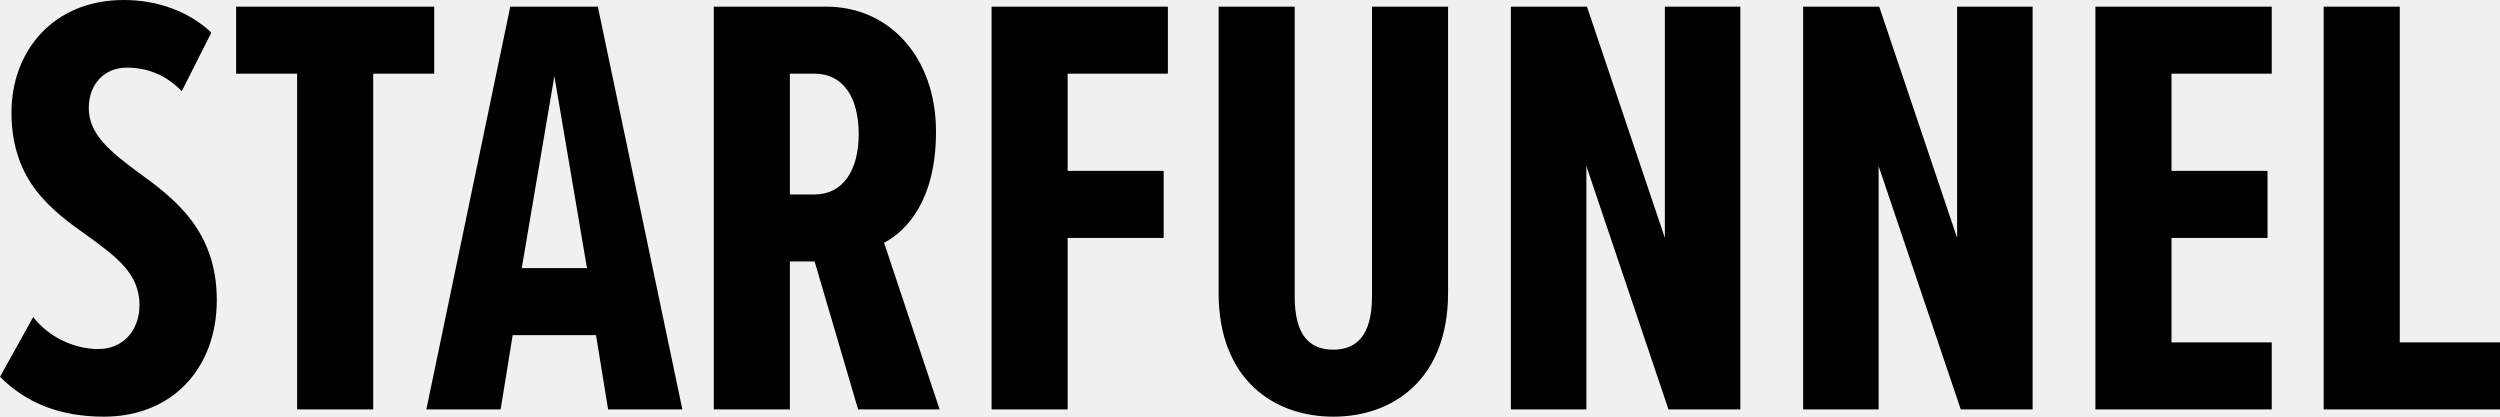
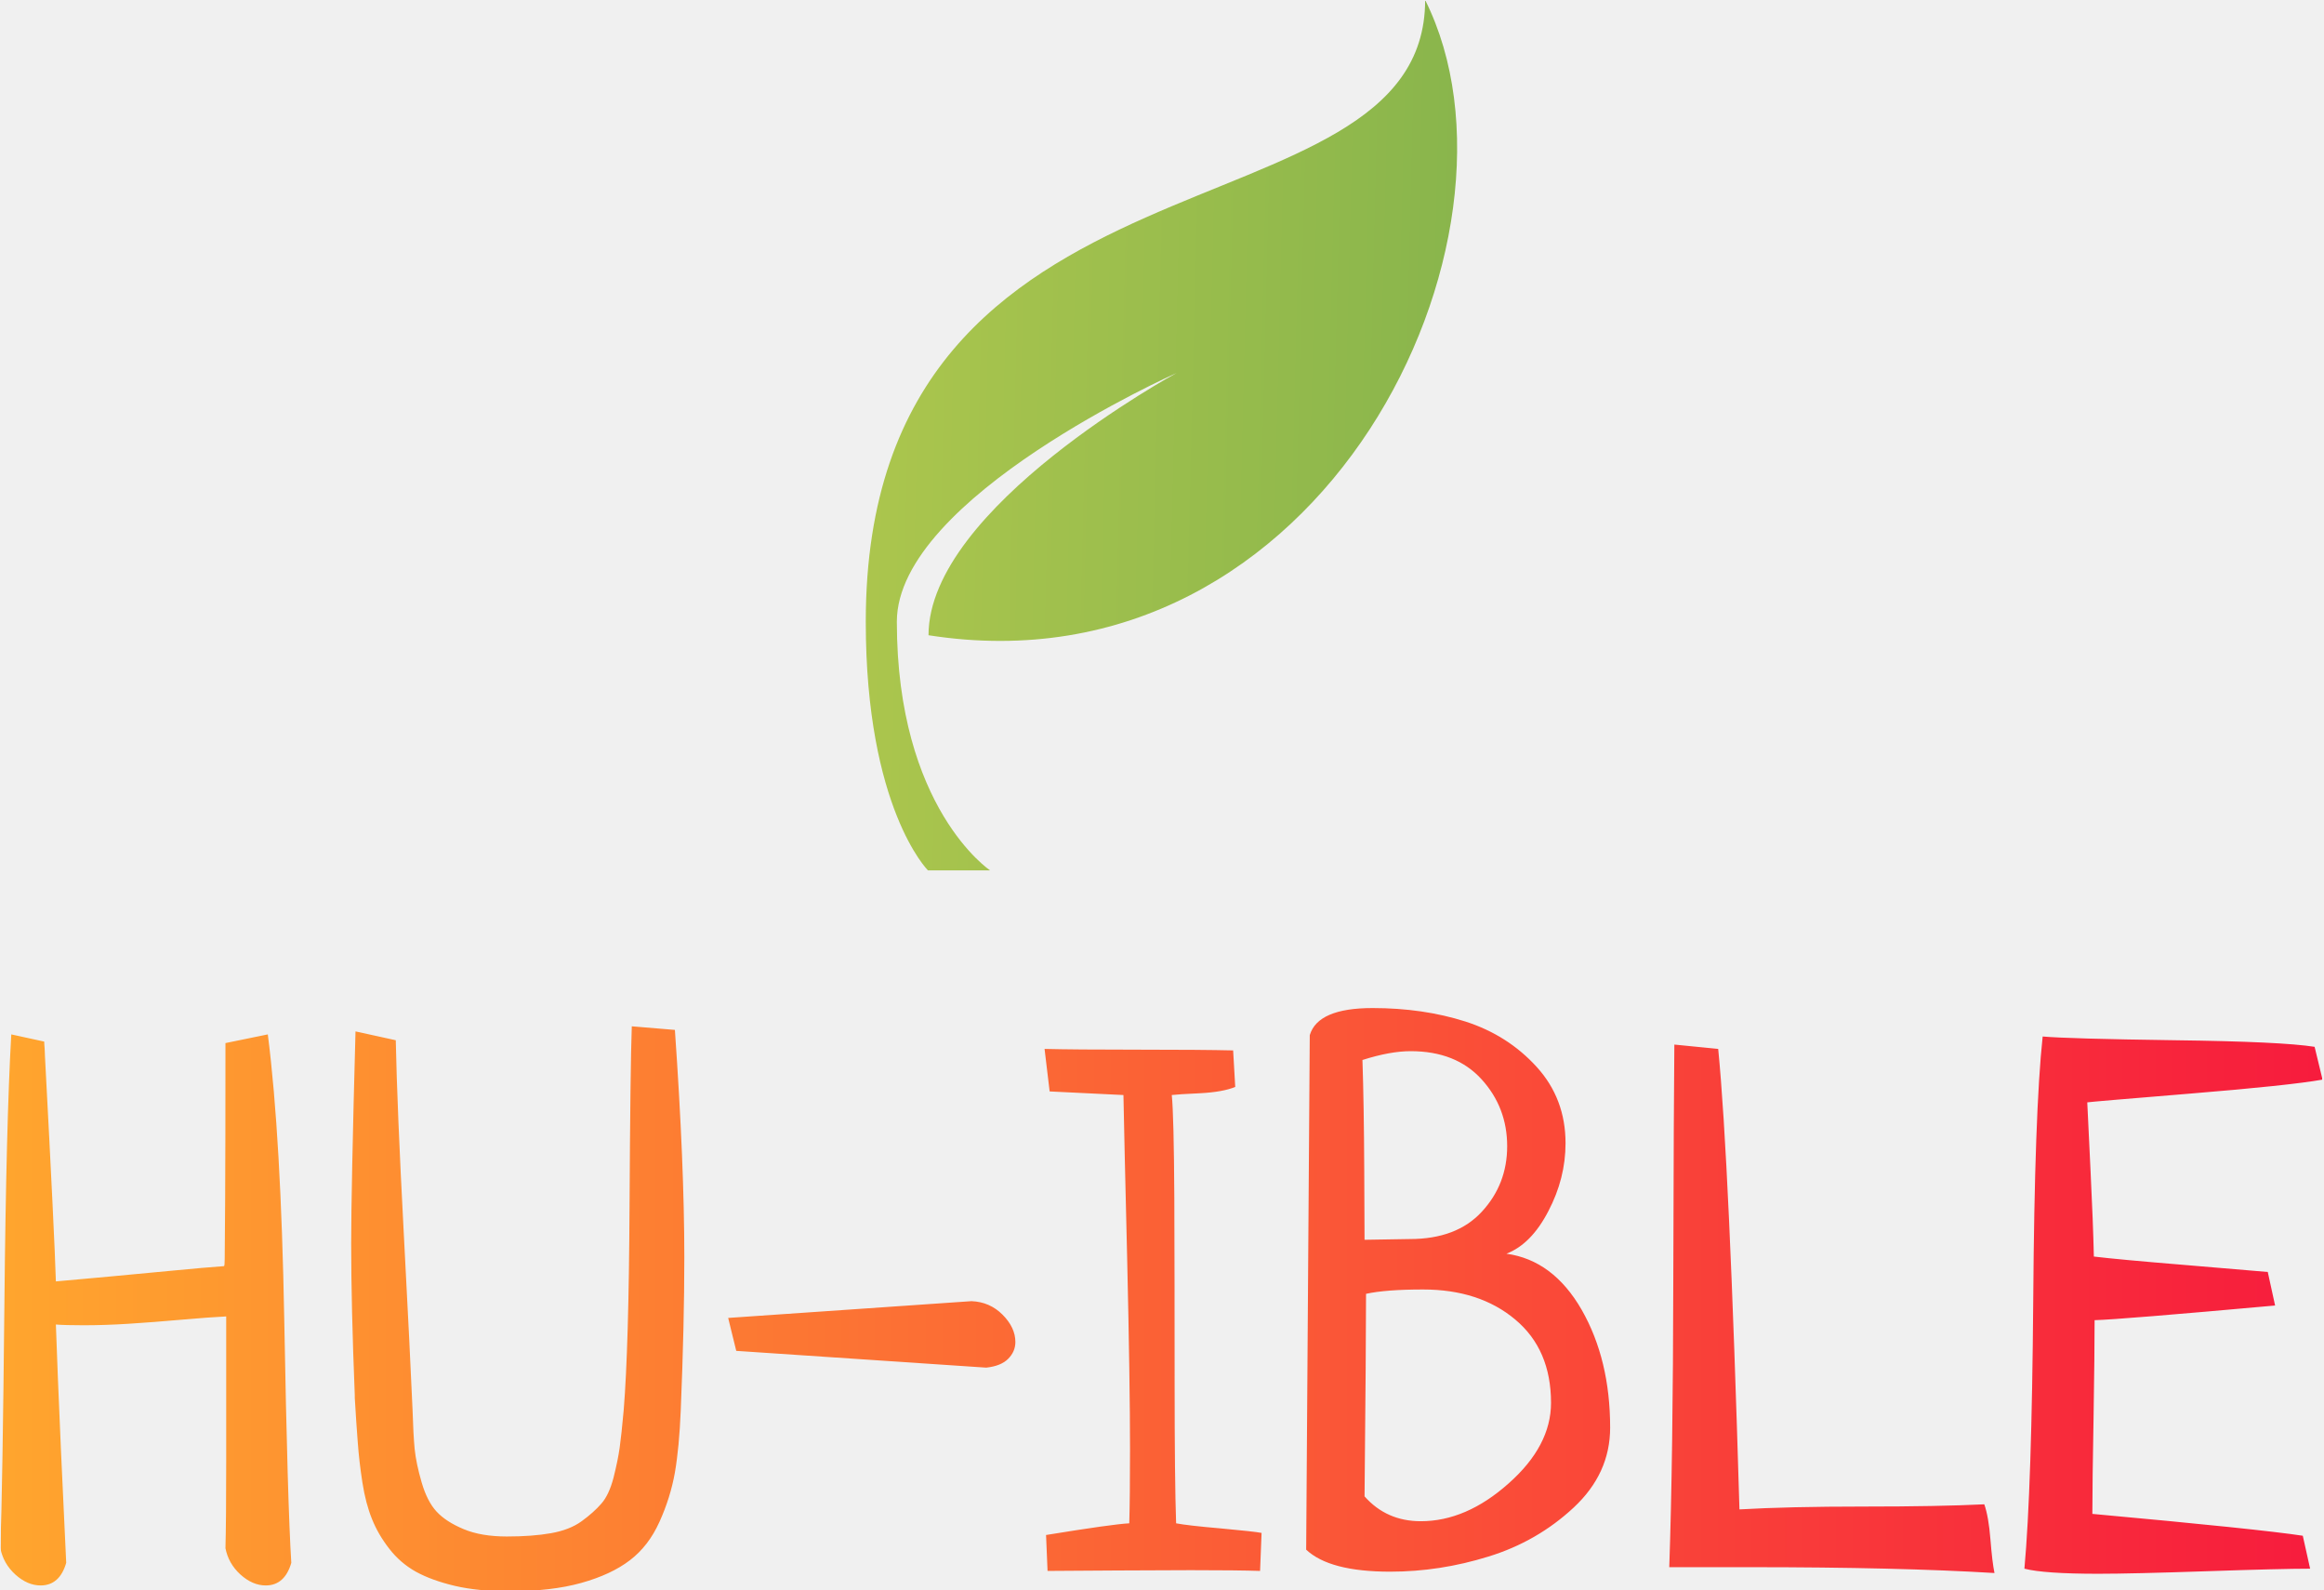
- <svg xmlns="http://www.w3.org/2000/svg" xml:space="preserve" id="Layer_1" x="0" y="0" style="enable-background:new 0 0 1813.13 302.19" version="1.1" viewBox="0 0 1813.13 302.19">
-   <path d="M24.09 229.93c11.82 15.33 30.66 23.21 47.3 23.21 17.52 0 29.78-13.14 29.78-31.97 0-22.77-17.08-35.04-36.79-49.49-25.84-18.39-56.06-39.42-56.06-90.22C8.32 37.66 38.1 0 89.78 0c24.53 0 47.3 8.32 63.5 23.65l-21.46 42.48c-11.39-11.82-24.96-17.08-39.85-17.08-16.2 0-27.59 11.83-27.59 29.34 0 19.27 16.2 31.97 35.04 45.99 26.72 19.27 57.81 42.48 57.81 93.28 0 49.05-31.97 84.53-81.9 84.53-31.97 0-56.5-10.07-75.33-28.91l24.09-43.35zm191.39 67.01V53.43h-44.23V4.82H314.9v48.61h-44.23v243.5h-55.19zm225.55 0-8.76-53.87h-60.44l-8.76 53.87H309.2L370.08 4.82h63.5l61.31 292.12h-53.86zM402.05 55.18 378.4 194.45h47.3L402.05 55.18zm220.29 241.76-31.53-107.3h-17.96v107.3h-55.18V4.82h81.46c46.42 0 79.71 37.23 79.71 90.66 0 49.49-21.02 71.82-37.66 80.58l40.29 120.88h-59.13zM590.81 53.43h-17.96v87.59h17.96c20.58 0 31.97-17.52 31.97-43.8 0-26.71-11.38-43.79-31.97-43.79zm128.32 243.51V4.82h127.88v48.61h-72.7v70.51h69.64v48.61h-69.64v124.38h-55.18zM883.8 4.82h55.18v210.22c0 28.47 10.95 38.54 28.03 38.54 16.64 0 28.03-10.07 28.03-38.54V4.82h55.18v207.59c0 62.63-39.85 89.78-83.21 89.78-43.36 0-83.21-27.15-83.21-89.78V4.82zm326.28 292.12-59.56-176.5v176.5h-54.75V4.82h55.18l56.5 167.74V4.82h54.74v292.12h-52.11zm211.96 0-59.56-176.5v176.5h-54.75V4.82h55.18l56.5 167.74V4.82h54.74v292.12h-52.11zm97.67 0V4.82h127.88v48.61h-72.7v70.51h69.64v48.61h-69.64v75.77h72.7v48.61h-127.88zm165.54 0V4.82h55.18v243.5h72.7v48.61h-127.88z" fill="currentColor" />
+ <svg xmlns="http://www.w3.org/2000/svg" version="1.1" width="2000" height="1368" viewBox="0 0 2000 1368">
+   <g transform="matrix(1,0,0,1,-0.4732706,0.5538462)">
+     <svg viewBox="0 0 361 247" data-background-color="#fafafa" preserveAspectRatio="xMidYMid meet" height="1368" width="2000">
+       <g id="tight-bounds" transform="matrix(1,0,0,1,0.08542535,-0.1)">
+         <svg viewBox="0 0 360.829 247.2" height="247.2" width="360.829">
+           <g>
+             <svg viewBox="0 0 395.52 270.966" height="247.2" width="360.829">
+               <g transform="matrix(1,0,0,1,0,171.6507)">
+                 <svg viewBox="0 0 395.52 99.316" height="99.316" width="395.52">
+                   <g id="textblocktransform">
+                     <svg viewBox="0 0 395.52 99.316" height="99.316" width="395.52" id="textblock">
+                       <g>
+                         <svg viewBox="0 0 395.52 99.316" height="99.316" width="395.52">
+                           <g transform="matrix(1,0,0,1,0,0)">
+                             <svg width="395.52" viewBox="2 -37.45 155.16 38.96" height="99.316" data-palette-color="url(#9d8494be-dbfa-4307-97f0-c7f59d16cb3d)" />
+                           </g>
+                         </svg>
+                       </g>
+                     </svg>
+                   </g>
+                 </svg>
+               </g>
+               <g transform="matrix(1,0,0,1,147.3989,0)">
+                 <svg viewBox="0 0 100.722 148.205" height="148.205" width="100.722">
+                   <g>
+                     <svg version="1.1" x="0" y="0" viewBox="6.485 2 19.029 28" enable-background="new 0 0 32 32" xml:space="preserve" height="148.205" width="100.722" class="icon-icon-0" data-fill-palette-color="accent" id="icon-0" />
+                   </g>
+                 </svg>
+               </g>
+               <g />
+             </svg>
+           </g>
+           <defs />
+           <mask id="2ed43082-7cf2-4ca2-bfe6-47ae36038f40">
+             <g id="SvgjsG1241">
+               <svg viewBox="0 0 360.829 247.2" height="247.2" width="360.829">
+                 <g>
+                   <svg viewBox="0 0 395.52 270.966" height="247.2" width="360.829">
+                     <g transform="matrix(1,0,0,1,0,171.6507)">
+                       <svg viewBox="0 0 395.52 99.316" height="99.316" width="395.52">
+                         <g id="SvgjsG1240">
+                           <svg viewBox="0 0 395.52 99.316" height="99.316" width="395.52" id="SvgjsSvg1239">
+                             <g>
+                               <svg viewBox="0 0 395.52 99.316" height="99.316" width="395.52">
+                                 <g transform="matrix(1,0,0,1,0,0)">
+                                   <svg width="395.52" viewBox="2 -37.45 155.16 38.96" height="99.316" data-palette-color="url(#9d8494be-dbfa-4307-97f0-c7f59d16cb3d)">
+                                     <path d="M17.04-35.11L17.04-35.11 19.87-35.69Q20.75-28.81 20.97-16.58 21.19-4.35 21.44-0.39L21.44-0.39Q21 1.12 19.73 1.12L19.73 1.12Q18.85 1.12 18.04 0.39 17.24-0.34 17.04-1.37L17.04-1.37Q17.09-3.13 17.09-7.23L17.09-7.23 17.09-16.85Q16.02-16.8 14.09-16.63 12.16-16.46 10.57-16.36 8.98-16.26 7.57-16.26L7.57-16.26Q6.3-16.26 5.71-16.31L5.71-16.31Q5.81-13.33 6.05-7.89 6.3-2.44 6.4-0.39L6.4-0.39Q5.96 1.12 4.69 1.12L4.69 1.12Q3.81 1.12 3 0.39 2.2-0.34 2-1.37L2-1.37Q2.15-5.57 2.27-17.68 2.39-29.79 2.73-35.69L2.73-35.69 4.93-35.21Q4.93-35.06 4.96-34.74 4.98-34.42 4.98-34.23L4.98-34.23Q5.62-22.22 5.71-19.19L5.71-19.19Q7.37-19.34 9.25-19.51 11.13-19.68 13.4-19.9 15.67-20.12 16.94-20.21L16.94-20.21Q16.99-20.21 16.99-20.7 16.99-21.19 17.02-24.66 17.04-28.13 17.04-35.11ZM44.19-36.23L44.19-36.23 47.07-35.99Q47.7-27 47.7-20.8L47.7-20.8Q47.7-16.31 47.46-10.55L47.46-10.55Q47.36-8.11 47.07-6.42 46.77-4.74 46.04-3.13 45.31-1.51 44.06-0.56 42.82 0.39 40.82 0.95 38.82 1.51 35.98 1.51L35.98 1.51Q33.93 1.51 32.37 1.15 30.81 0.78 29.76 0.2 28.71-0.39 27.98-1.34 27.24-2.29 26.83-3.32 26.41-4.35 26.19-5.76 25.97-7.18 25.88-8.45 25.78-9.72 25.68-11.43L25.68-11.43Q25.68-11.57 25.68-11.62L25.68-11.62Q25.44-17.58 25.44-21.73L25.44-21.73Q25.44-25.24 25.73-35.89L25.73-35.89 28.42-35.3Q28.51-30.81 28.95-22.49 29.39-14.16 29.54-10.64L29.54-10.64Q29.59-8.98 29.68-8.01 29.78-7.03 30.15-5.76 30.52-4.49 31.15-3.81 31.78-3.13 32.96-2.64 34.13-2.15 35.84-2.15 37.55-2.15 38.79-2.37 40.04-2.59 40.84-3.17 41.65-3.76 42.16-4.35 42.67-4.93 42.97-6.08 43.26-7.23 43.38-8.08 43.5-8.94 43.65-10.6L43.65-10.6Q43.99-14.79 44.04-24.17 44.09-33.54 44.19-36.23ZM67.87-13.43L51.17-14.55 50.63-16.75 66.89-17.87Q68.11-17.82 68.96-16.97 69.82-16.11 69.82-15.14L69.82-15.14Q69.82-14.5 69.33-14.01 68.84-13.53 67.87-13.43L67.87-13.43ZM71.97 0.15L71.97 0.15 71.87-2.25Q76.36-2.98 77.43-3.03L77.43-3.03Q77.48-4.69 77.48-8.01L77.48-8.01Q77.48-12.4 77.29-20.68 77.09-28.96 77.04-31.64L77.04-31.64 72.11-31.88 71.77-34.72Q73.77-34.67 77.97-34.67L77.97-34.67Q82.27-34.67 84.37-34.62L84.37-34.62 84.51-32.18Q83.68-31.84 82.17-31.76 80.66-31.69 80.27-31.64L80.27-31.64Q80.41-30.27 80.44-24.76 80.46-19.24 80.46-12.55 80.46-5.86 80.56-3.03L80.56-3.03Q81.34-2.88 83.54-2.69 85.73-2.49 86.27-2.39L86.27-2.39 86.17 0.15Q84.71 0.1 81.54 0.1L81.54 0.1Q79.88 0.1 76.6 0.12 73.33 0.15 71.97 0.15ZM89.25-1.27L89.25-1.27 89.49-35.64Q90.03-37.45 93.69-37.45L93.69-37.45Q97.06-37.45 99.89-36.55 102.72-35.64 104.65-33.52 106.58-31.4 106.58-28.42L106.58-28.42Q106.58-26.07 105.43-23.88 104.29-21.68 102.63-21.04L102.63-21.04Q105.75-20.61 107.66-17.29 109.56-13.96 109.56-9.42L109.56-9.42Q109.56-6.35 107.12-4.08 104.68-1.81 101.43-0.81 98.18 0.2 94.86 0.2L94.86 0.2Q90.81 0.2 89.25-1.27ZM93.25-18.36L93.25-18.36Q93.25-14.99 93.15-4.83L93.15-4.83Q94.62-3.17 96.91-3.17L96.91-3.17Q99.94-3.17 102.77-5.69 105.61-8.2 105.61-11.08L105.61-11.08Q105.61-14.65 103.21-16.65 100.82-18.65 97.06-18.65L97.06-18.65Q94.57-18.65 93.25-18.36ZM93.15-21.97L93.15-21.97 96.18-22.02Q99.31-22.02 100.99-23.85 102.68-25.68 102.68-28.22L102.68-28.22Q102.68-30.81 100.97-32.69 99.26-34.57 96.23-34.57L96.23-34.57Q94.86-34.57 93.01-33.98L93.01-33.98Q93.11-31.01 93.13-26.61 93.15-22.22 93.15-21.97ZM113.85-35.01L113.85-35.01 116.78-34.72Q117.52-27.25 118.2-3.96L118.2-3.96Q121.47-4.15 126.5-4.15 131.53-4.15 134.56-4.3L134.56-4.3Q134.85-3.47 134.97-1.95 135.09-0.44 135.24 0.29L135.24 0.29Q128.84-0.1 118.93-0.1L118.93-0.1 113.51-0.1Q113.76-7.32 113.78-19.43 113.81-31.54 113.85-35.01ZM155.84-2.2L155.84-2.2 156.33 0Q154.43 0 149.42 0.17 144.42 0.34 142.17 0.34L142.17 0.34Q138.56 0.34 137.24 0L137.24 0Q137.73-5.37 137.83-17.97 137.92-30.57 138.46-35.55L138.46-35.55Q140.12-35.4 147.28-35.3 154.43-35.21 156.63-34.86L156.63-34.86 157.16-32.67Q154.97-32.28 148.37-31.74 141.78-31.2 141.44-31.15L141.44-31.15Q141.49-30.03 141.66-26.56 141.83-23.1 141.88-20.85L141.88-20.85Q143.54-20.65 147.93-20.29 152.33-19.92 153.5-19.82L153.5-19.82 153.99-17.58Q143.69-16.65 141.93-16.6L141.93-16.6Q141.93-14.45 141.86-10.08 141.78-5.71 141.78-3.66L141.78-3.66Q152.96-2.64 155.84-2.2Z" opacity="1" transform="matrix(1,0,0,1,0,0)" fill="white" class="wordmark-text-0" id="SvgjsPath1238" />
+                                   </svg>
+                                 </g>
+                               </svg>
+                             </g>
+                           </svg>
+                         </g>
+                       </svg>
+                     </g>
+                     <g transform="matrix(1,0,0,1,147.3989,0)">
+                       <svg viewBox="0 0 100.722 148.205" height="148.205" width="100.722">
+                         <g>
+                           <svg version="1.1" x="0" y="0" viewBox="6.485 2 19.029 28" enable-background="new 0 0 32 32" xml:space="preserve" height="148.205" width="100.722" class="icon-icon-0" data-fill-palette-color="accent" id="SvgjsSvg1237">
+                             <path d="M24.485 2c0 8-18 4-18 20 0 6 2 8 2 8h2c0 0-3-2-3-8 0-4 9-8 9-8s-7.981 4.328-7.981 8.436C21.239 24.431 28.288 9.606 24.485 2z" fill="black" />
+                           </svg>
+                         </g>
+                       </svg>
+                     </g>
+                     <g />
+                   </svg>
+                 </g>
+                 <defs>
+                   <mask />
+                 </defs>
+               </svg>
+               <rect width="360.829" height="247.2" fill="black" stroke="none" visibility="hidden" />
+             </g>
+           </mask>
+           <linearGradient x1="0" x2="1" y1="0.5" y2="0.5" id="9d8494be-dbfa-4307-97f0-c7f59d16cb3d">
+             <stop stop-color="#ffa62e" offset="0" />
+             <stop stop-color="#f71b3d" offset="1" />
+           </linearGradient>
+           <rect width="360.829" height="247.2" fill="url(#9d8494be-dbfa-4307-97f0-c7f59d16cb3d)" mask="url(#2ed43082-7cf2-4ca2-bfe6-47ae36038f40)" data-fill-palette-color="primary" />
+           <mask id="2d45449d-f0a0-45a2-b933-42d642653e43">
+             <g id="SvgjsG1260">
+               <svg viewBox="0 0 360.829 247.2" height="247.2" width="360.829">
+                 <g>
+                   <svg viewBox="0 0 395.52 270.966" height="247.2" width="360.829">
+                     <g transform="matrix(1,0,0,1,0,171.6507)">
+                       <svg viewBox="0 0 395.52 99.316" height="99.316" width="395.52">
+                         <g id="SvgjsG1259">
+                           <svg viewBox="0 0 395.52 99.316" height="99.316" width="395.52" id="SvgjsSvg1258">
+                             <g>
+                               <svg viewBox="0 0 395.52 99.316" height="99.316" width="395.52">
+                                 <g transform="matrix(1,0,0,1,0,0)">
+                                   <svg width="395.52" viewBox="2 -37.45 155.16 38.96" height="99.316" data-palette-color="url(#9d8494be-dbfa-4307-97f0-c7f59d16cb3d)" />
+                                 </g>
+                               </svg>
+                             </g>
+                           </svg>
+                         </g>
+                       </svg>
+                     </g>
+                     <g transform="matrix(1,0,0,1,147.3989,0)">
+                       <svg viewBox="0 0 100.722 148.205" height="148.205" width="100.722">
+                         <g>
+                           <svg version="1.1" x="0" y="0" viewBox="6.485 2 19.029 28" enable-background="new 0 0 32 32" xml:space="preserve" height="148.205" width="100.722" class="icon-icon-0" data-fill-palette-color="accent" id="SvgjsSvg1257">
+                             <path d="M24.485 2c0 8-18 4-18 20 0 6 2 8 2 8h2c0 0-3-2-3-8 0-4 9-8 9-8s-7.981 4.328-7.981 8.436C21.239 24.431 28.288 9.606 24.485 2z" fill="white" />
+                           </svg>
+                         </g>
+                       </svg>
+                     </g>
+                     <g />
+                   </svg>
+                 </g>
+                 <defs>
+                   <mask />
+                 </defs>
+                 <mask>
+                   <g id="SvgjsG1256">
+                     <svg viewBox="0 0 360.829 247.2" height="247.2" width="360.829">
+                       <g>
+                         <svg viewBox="0 0 395.52 270.966" height="247.2" width="360.829">
+                           <g transform="matrix(1,0,0,1,0,171.6507)">
+                             <svg viewBox="0 0 395.52 99.316" height="99.316" width="395.52">
+                               <g id="SvgjsG1255">
+                                 <svg viewBox="0 0 395.52 99.316" height="99.316" width="395.52" id="SvgjsSvg1254">
+                                   <g>
+                                     <svg viewBox="0 0 395.52 99.316" height="99.316" width="395.52">
+                                       <g transform="matrix(1,0,0,1,0,0)">
+                                         <svg width="395.52" viewBox="2 -37.45 155.16 38.96" height="99.316" data-palette-color="url(#9d8494be-dbfa-4307-97f0-c7f59d16cb3d)">
+                                           <path d="M17.04-35.11L17.04-35.11 19.87-35.69Q20.75-28.81 20.97-16.58 21.19-4.35 21.44-0.39L21.44-0.39Q21 1.12 19.73 1.12L19.73 1.12Q18.85 1.12 18.04 0.39 17.24-0.34 17.04-1.37L17.04-1.37Q17.09-3.13 17.09-7.23L17.09-7.23 17.09-16.85Q16.02-16.8 14.09-16.63 12.16-16.46 10.57-16.36 8.98-16.26 7.57-16.26L7.57-16.26Q6.3-16.26 5.71-16.31L5.71-16.31Q5.81-13.33 6.05-7.89 6.3-2.44 6.4-0.39L6.4-0.39Q5.96 1.12 4.69 1.12L4.69 1.12Q3.81 1.12 3 0.39 2.2-0.34 2-1.37L2-1.37Q2.15-5.57 2.27-17.68 2.39-29.79 2.73-35.69L2.73-35.69 4.93-35.21Q4.93-35.06 4.96-34.74 4.98-34.42 4.98-34.23L4.98-34.23Q5.62-22.22 5.71-19.19L5.71-19.19Q7.37-19.34 9.25-19.51 11.13-19.68 13.4-19.9 15.67-20.12 16.94-20.21L16.94-20.21Q16.99-20.21 16.99-20.7 16.99-21.19 17.02-24.66 17.04-28.13 17.04-35.11ZM44.19-36.23L44.19-36.23 47.07-35.99Q47.7-27 47.7-20.8L47.7-20.8Q47.7-16.31 47.46-10.55L47.46-10.55Q47.36-8.11 47.07-6.42 46.77-4.74 46.04-3.13 45.31-1.51 44.06-0.56 42.82 0.39 40.82 0.95 38.82 1.51 35.98 1.51L35.98 1.51Q33.93 1.51 32.37 1.15 30.81 0.78 29.76 0.2 28.71-0.39 27.98-1.34 27.24-2.29 26.83-3.32 26.41-4.35 26.19-5.76 25.97-7.18 25.88-8.45 25.78-9.72 25.68-11.43L25.68-11.43Q25.68-11.57 25.68-11.62L25.68-11.62Q25.44-17.58 25.44-21.73L25.44-21.73Q25.44-25.24 25.73-35.89L25.73-35.89 28.42-35.3Q28.51-30.81 28.95-22.49 29.39-14.16 29.54-10.64L29.54-10.64Q29.59-8.98 29.68-8.01 29.78-7.03 30.15-5.76 30.52-4.49 31.15-3.81 31.78-3.13 32.96-2.64 34.13-2.15 35.84-2.15 37.55-2.15 38.79-2.37 40.04-2.59 40.84-3.17 41.65-3.76 42.16-4.35 42.67-4.93 42.97-6.08 43.26-7.23 43.38-8.08 43.5-8.94 43.65-10.6L43.65-10.6Q43.99-14.79 44.04-24.17 44.09-33.54 44.19-36.23ZM67.87-13.43L51.17-14.55 50.63-16.75 66.89-17.87Q68.11-17.82 68.96-16.97 69.82-16.11 69.82-15.14L69.82-15.14Q69.82-14.5 69.33-14.01 68.84-13.53 67.87-13.43L67.87-13.43ZM71.97 0.15L71.97 0.15 71.87-2.25Q76.36-2.98 77.43-3.03L77.43-3.03Q77.48-4.69 77.48-8.01L77.48-8.01Q77.48-12.4 77.29-20.68 77.09-28.96 77.04-31.64L77.04-31.64 72.11-31.88 71.77-34.72Q73.77-34.67 77.97-34.67L77.97-34.67Q82.27-34.67 84.37-34.62L84.37-34.62 84.51-32.18Q83.68-31.84 82.17-31.76 80.66-31.69 80.27-31.64L80.27-31.64Q80.41-30.27 80.44-24.76 80.46-19.24 80.46-12.55 80.46-5.86 80.56-3.03L80.56-3.03Q81.34-2.88 83.54-2.69 85.73-2.49 86.27-2.39L86.27-2.39 86.17 0.15Q84.71 0.1 81.54 0.1L81.54 0.1Q79.88 0.1 76.6 0.12 73.33 0.15 71.97 0.15ZM89.25-1.27L89.25-1.27 89.49-35.64Q90.03-37.45 93.69-37.45L93.69-37.45Q97.06-37.45 99.89-36.55 102.72-35.64 104.65-33.52 106.58-31.4 106.58-28.42L106.58-28.42Q106.58-26.07 105.43-23.88 104.29-21.68 102.63-21.04L102.63-21.04Q105.75-20.61 107.66-17.29 109.56-13.96 109.56-9.42L109.56-9.42Q109.56-6.35 107.12-4.08 104.68-1.81 101.43-0.81 98.18 0.2 94.86 0.2L94.86 0.2Q90.81 0.2 89.25-1.27ZM93.25-18.36L93.25-18.36Q93.25-14.99 93.15-4.83L93.15-4.83Q94.62-3.17 96.91-3.17L96.91-3.17Q99.94-3.17 102.77-5.69 105.61-8.2 105.61-11.08L105.61-11.08Q105.61-14.65 103.21-16.65 100.82-18.65 97.06-18.65L97.06-18.65Q94.57-18.65 93.25-18.36ZM93.15-21.97L93.15-21.97 96.18-22.02Q99.31-22.02 100.99-23.85 102.68-25.68 102.68-28.22L102.68-28.22Q102.68-30.81 100.97-32.69 99.26-34.57 96.23-34.57L96.23-34.57Q94.86-34.57 93.01-33.98L93.01-33.98Q93.11-31.01 93.13-26.61 93.15-22.22 93.15-21.97ZM113.85-35.01L113.85-35.01 116.78-34.72Q117.52-27.25 118.2-3.96L118.2-3.96Q121.47-4.15 126.5-4.15 131.53-4.15 134.56-4.3L134.56-4.3Q134.85-3.47 134.97-1.95 135.09-0.44 135.24 0.29L135.24 0.29Q128.84-0.1 118.93-0.1L118.93-0.1 113.51-0.1Q113.76-7.32 113.78-19.43 113.81-31.54 113.85-35.01ZM155.84-2.2L155.84-2.2 156.33 0Q154.43 0 149.42 0.17 144.42 0.34 142.17 0.34L142.17 0.34Q138.56 0.34 137.24 0L137.24 0Q137.73-5.37 137.83-17.97 137.92-30.57 138.46-35.55L138.46-35.55Q140.12-35.4 147.28-35.3 154.43-35.21 156.63-34.86L156.63-34.86 157.16-32.67Q154.97-32.28 148.37-31.74 141.78-31.2 141.44-31.15L141.44-31.15Q141.49-30.03 141.66-26.56 141.83-23.1 141.88-20.85L141.88-20.85Q143.54-20.65 147.93-20.29 152.33-19.92 153.5-19.82L153.5-19.82 153.99-17.58Q143.69-16.65 141.93-16.6L141.93-16.6Q141.93-14.45 141.86-10.08 141.78-5.71 141.78-3.66L141.78-3.66Q152.96-2.64 155.84-2.2Z" opacity="1" transform="matrix(1,0,0,1,0,0)" fill="black" class="wordmark-text-0" id="SvgjsPath1253" />
+                                         </svg>
+                                       </g>
+                                     </svg>
+                                   </g>
+                                 </svg>
+                               </g>
+                             </svg>
+                           </g>
+                           <g transform="matrix(1,0,0,1,147.3989,0)">
+                             <svg viewBox="0 0 100.722 148.205" height="148.205" width="100.722">
+                               <g>
+                                 <svg version="1.1" x="0" y="0" viewBox="6.485 2 19.029 28" enable-background="new 0 0 32 32" xml:space="preserve" height="148.205" width="100.722" class="icon-icon-0" data-fill-palette-color="accent" id="SvgjsSvg1252">
+                                   <path d="M24.485 2c0 8-18 4-18 20 0 6 2 8 2 8h2c0 0-3-2-3-8 0-4 9-8 9-8s-7.981 4.328-7.981 8.436C21.239 24.431 28.288 9.606 24.485 2z" fill="black" />
+                                 </svg>
+                               </g>
+                             </svg>
+                           </g>
+                           <g />
+                         </svg>
+                       </g>
+                       <defs>
+                         <mask />
+                       </defs>
+                     </svg>
+                     <rect width="360.829" height="247.2" fill="black" stroke="none" visibility="hidden" />
+                   </g>
+                 </mask>
+               </svg>
+               <rect width="360.829" height="247.2" fill="black" stroke="none" visibility="hidden" />
+             </g>
+           </mask>
+           <linearGradient x1="0" x2="1" y1="0.578" y2="0.595" id="8cb213ea-489a-499a-a6b5-ea7b1658fea2">
+             <stop stop-color="#dede50" offset="0" />
+             <stop stop-color="#559c49" offset="1" />
+           </linearGradient>
+           <rect width="360.829" height="247.2" fill="url(#8cb213ea-489a-499a-a6b5-ea7b1658fea2)" mask="url(#2d45449d-f0a0-45a2-b933-42d642653e43)" data-fill-palette-color="accent" />
+         </svg>
+         <rect width="360.829" height="247.2" fill="none" stroke="none" visibility="hidden" />
+       </g>
+     </svg>
+   </g>
</svg>
